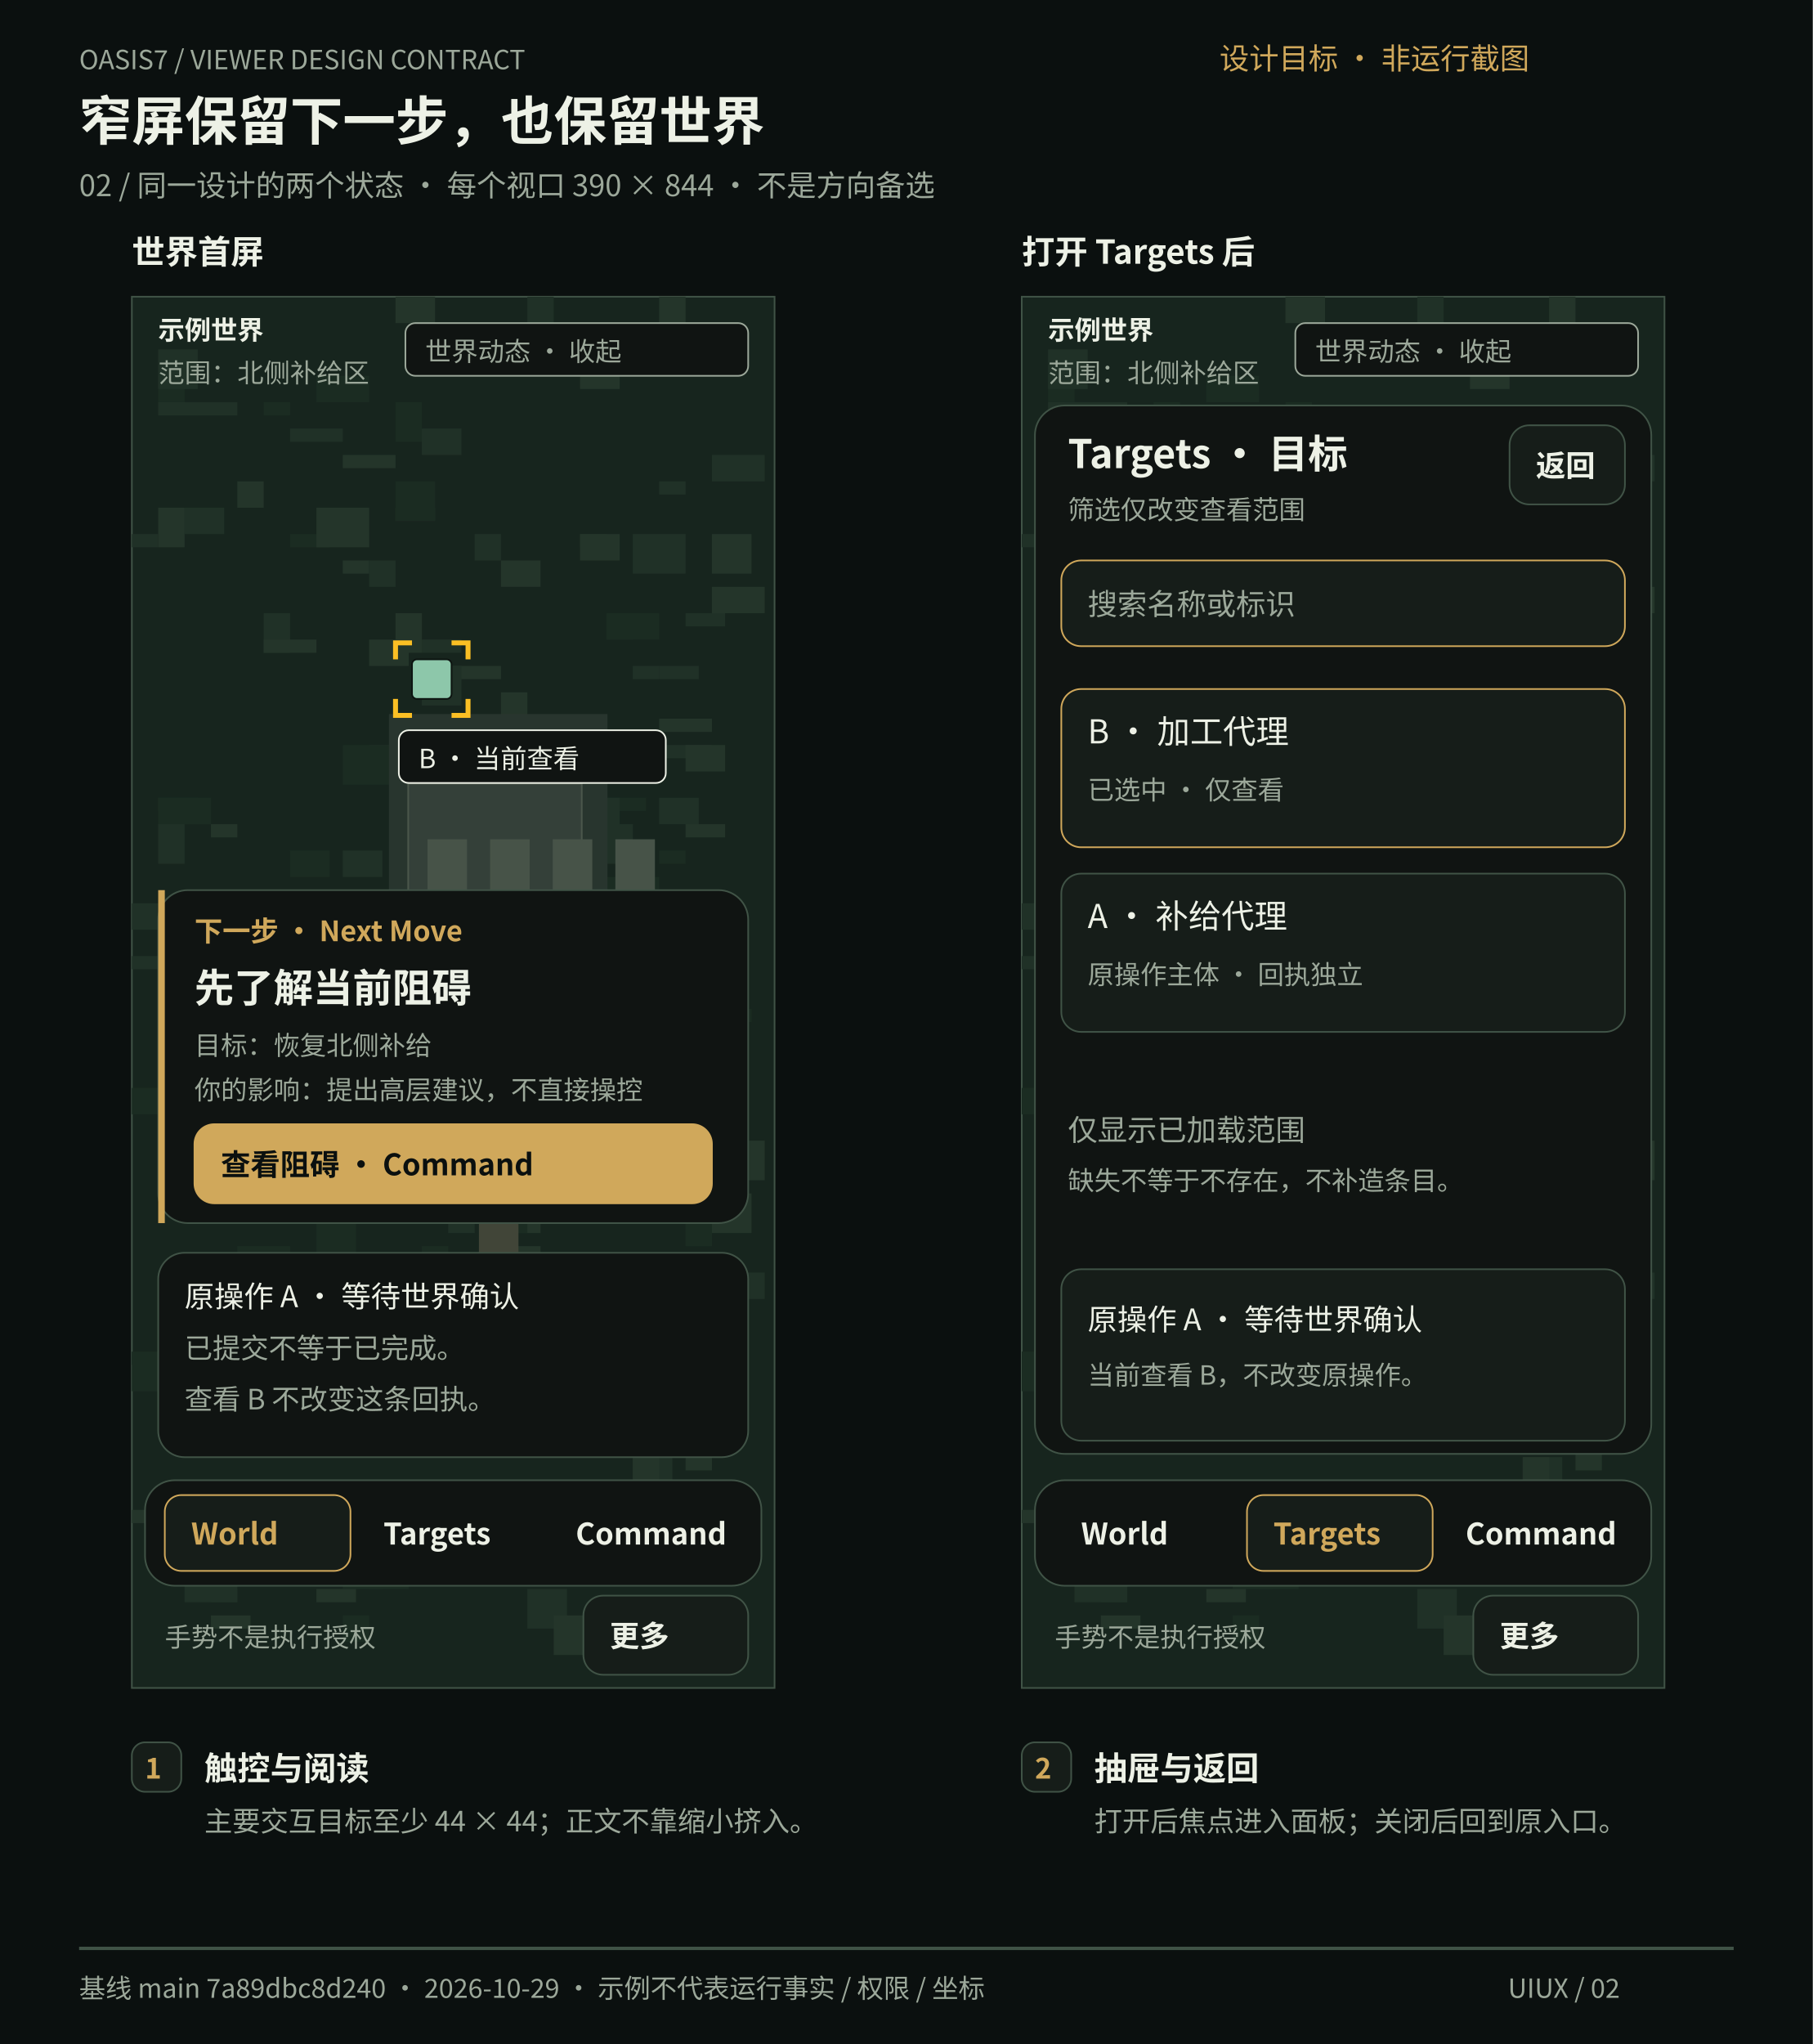
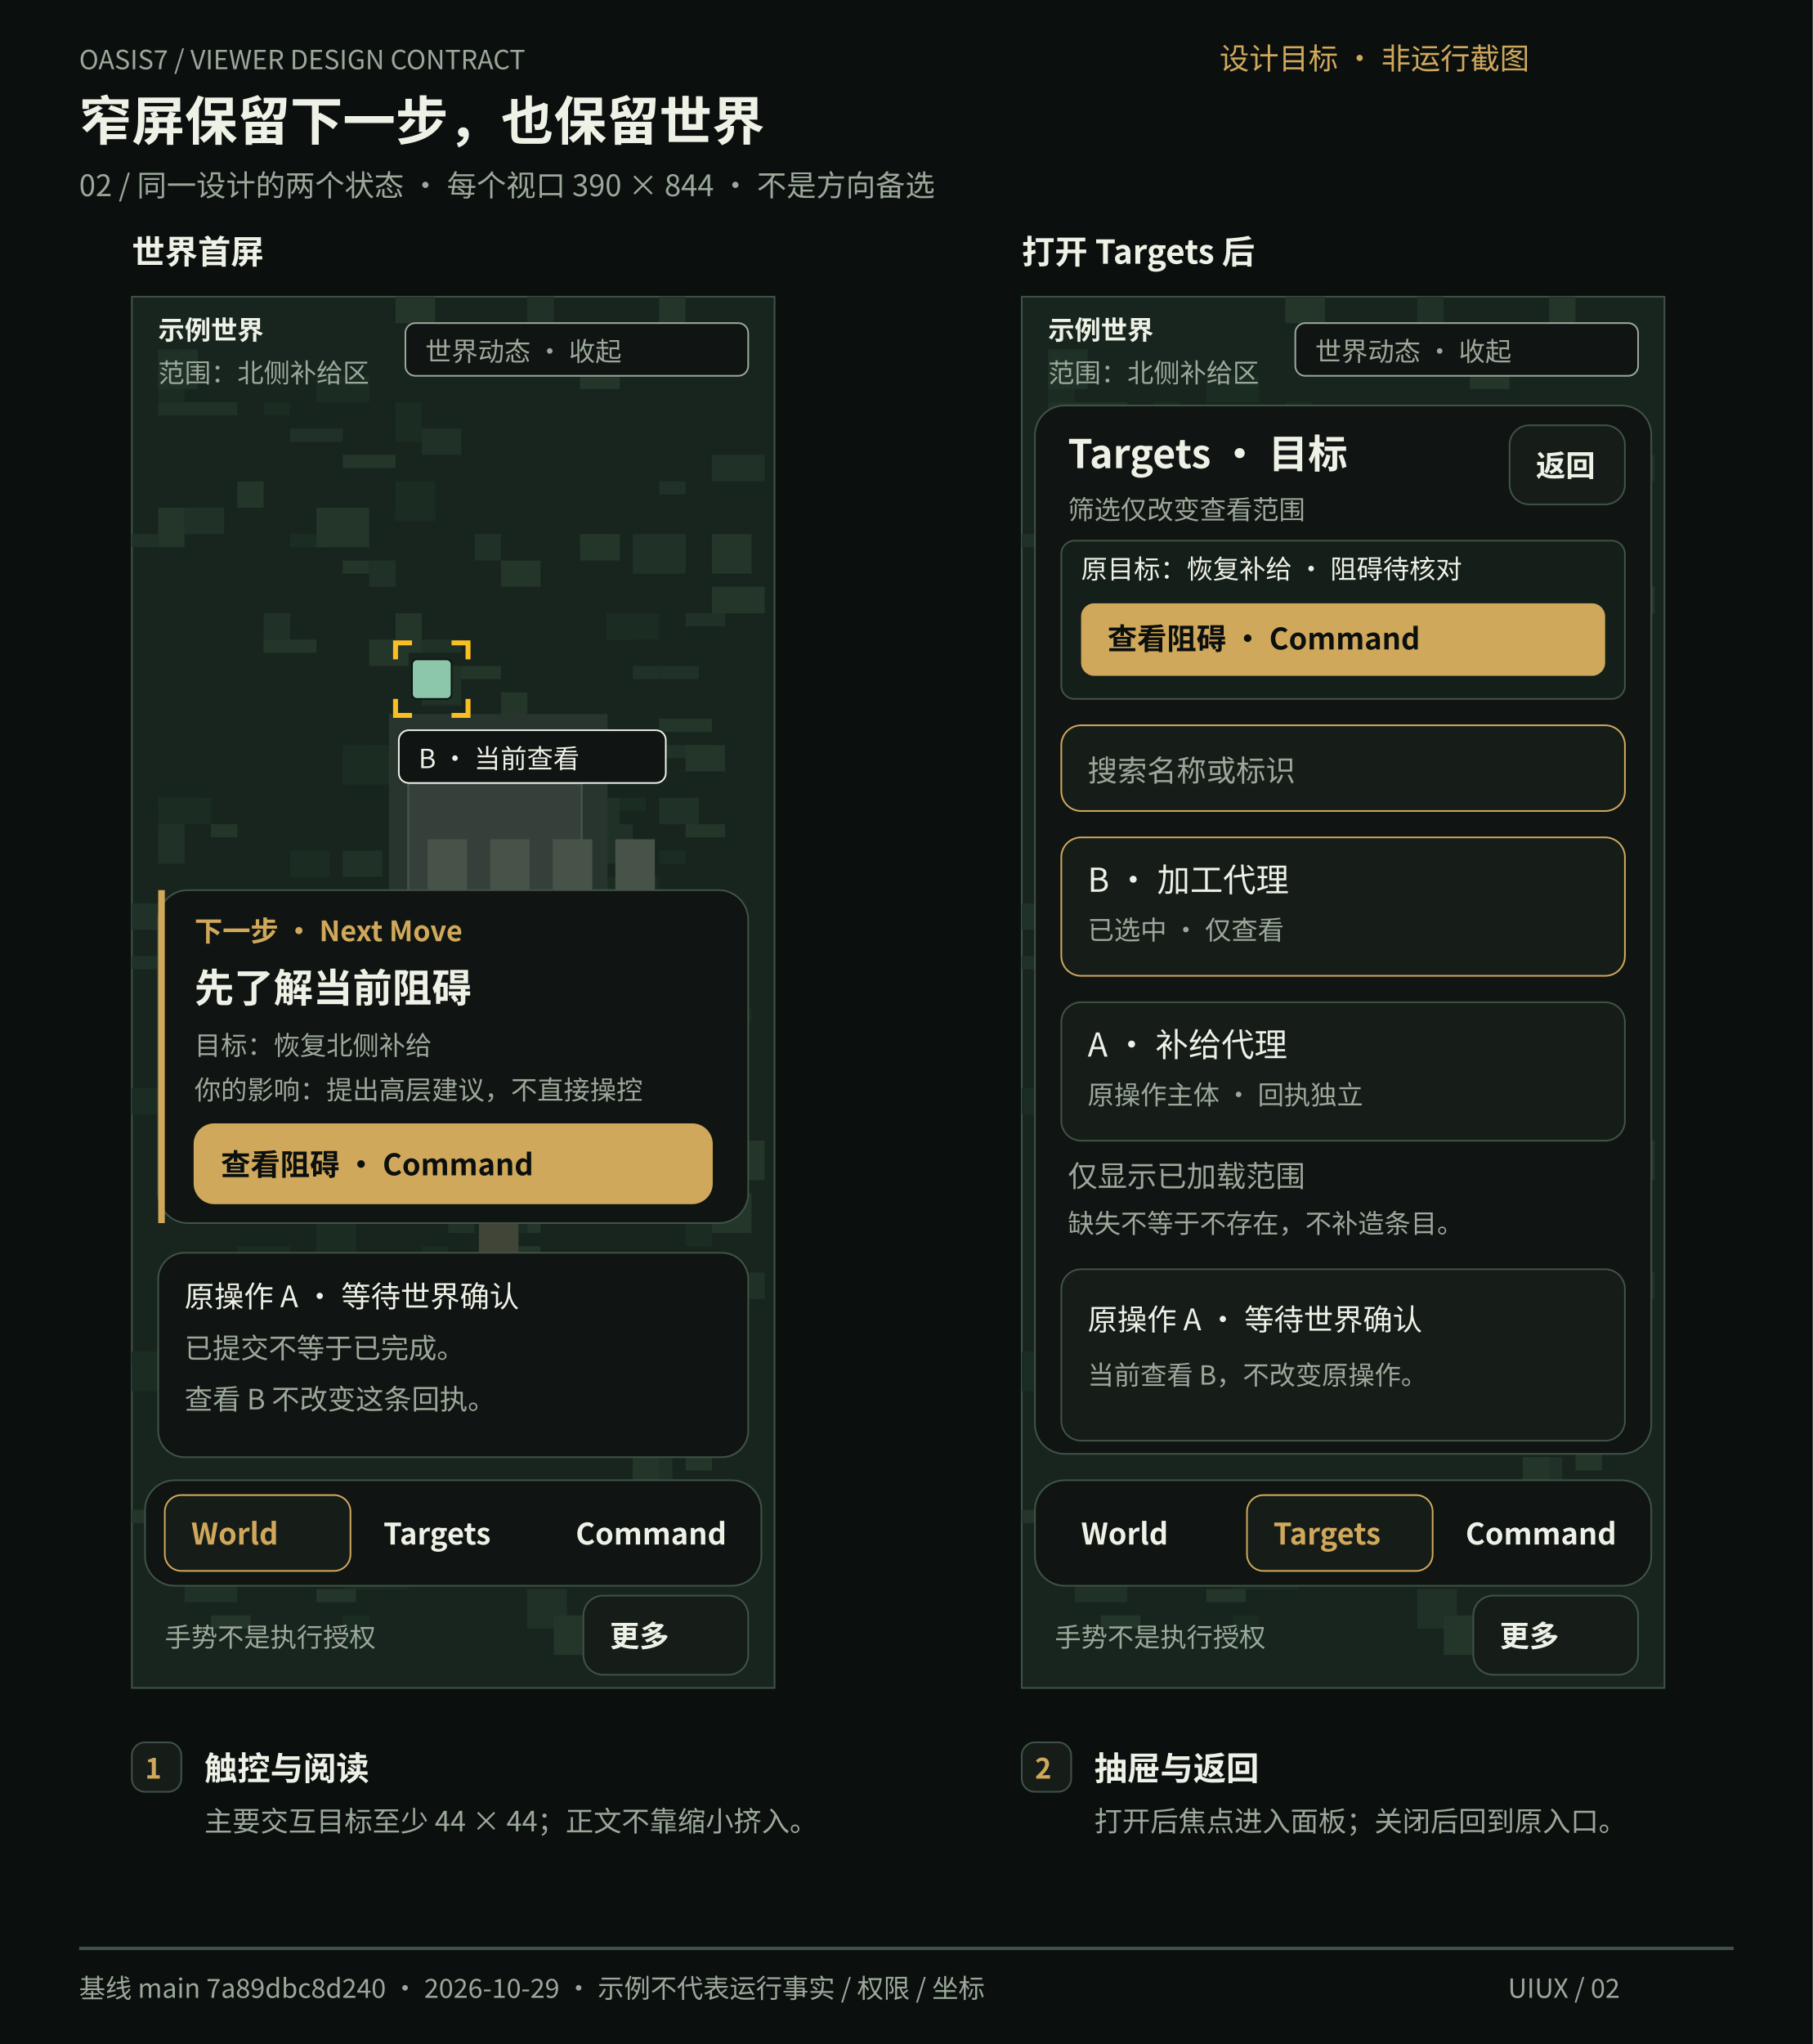
<svg xmlns="http://www.w3.org/2000/svg" width="1100" height="1240" viewBox="0 0 1100 1240" role="img" aria-labelledby="title desc">
  <rect width="100%" height="100%" fill="#0b100f" />
  <g font-family="Noto Sans CJK SC, Noto Sans, sans-serif">
    <text x="48" y="42" font-size="16" fill="#9ca89a" font-weight="400">OASIS7  /  VIEWER DESIGN CONTRACT</text>
    <text x="48" y="85" font-size="32" fill="#edf1e6" font-weight="600">窄屏保留下一步，也保留世界</text>
    <text x="48" y="119" font-size="18" fill="#9ca89a" font-weight="400">02 / 同一设计的两个状态 · 每个视口 390 × 844 · 不是方向备选</text>
    <text x="740" y="42" font-size="18" fill="#d0a85b" font-weight="400">设计目标 · 非运行截图</text>
    <rect x="80" y="180" width="390" height="844" rx="0" fill="#17251e" stroke="#405346" />
    <rect x="80" y="660" width="16" height="16" rx="0" fill="#1b2c22" stroke="none" />
    <rect x="416" y="212" width="16" height="8" rx="0" fill="#24352a" stroke="none" />
    <rect x="192" y="900" width="16" height="8" rx="0" fill="#24352a" stroke="none" />
    <rect x="96" y="852" width="16" height="8" rx="0" fill="#1b2c22" stroke="none" />
    <rect x="352" y="916" width="24" height="24" rx="0" fill="#203127" stroke="none" />
    <rect x="176" y="772" width="16" height="8" rx="0" fill="#1b2c22" stroke="none" />
    <rect x="272" y="516" width="16" height="8" rx="0" fill="#203127" stroke="none" />
    <rect x="272" y="548" width="32" height="8" rx="0" fill="#1b2c22" stroke="none" />
    <rect x="176" y="596" width="32" height="24" rx="0" fill="#24352a" stroke="none" />
    <rect x="96" y="228" width="16" height="16" rx="0" fill="#1b2c22" stroke="none" />
    <rect x="176" y="324" width="24" height="8" rx="0" fill="#1b2c22" stroke="none" />
    <rect x="336" y="628" width="32" height="8" rx="0" fill="#1b2c22" stroke="none" />
    <rect x="288" y="916" width="24" height="8" rx="0" fill="#203127" stroke="none" />
    <rect x="400" y="404" width="24" height="8" rx="0" fill="#203127" stroke="none" />
    <rect x="240" y="468" width="24" height="24" rx="0" fill="#203127" stroke="none" />
    <rect x="320" y="836" width="32" height="16" rx="0" fill="#1b2c22" stroke="none" />
    <rect x="128" y="980" width="24" height="8" rx="0" fill="#24352a" stroke="none" />
    <rect x="384" y="724" width="32" height="16" rx="0" fill="#1b2c22" stroke="none" />
    <rect x="160" y="372" width="16" height="24" rx="0" fill="#203127" stroke="none" />
    <rect x="432" y="276" width="32" height="16" rx="0" fill="#203127" stroke="none" />
    <rect x="224" y="836" width="16" height="8" rx="0" fill="#203127" stroke="none" />
    <rect x="176" y="516" width="24" height="16" rx="0" fill="#1b2c22" stroke="none" />
    <rect x="352" y="900" width="16" height="16" rx="0" fill="#1b2c22" stroke="none" />
    <rect x="400" y="292" width="16" height="8" rx="0" fill="#203127" stroke="none" />
    <rect x="160" y="900" width="16" height="16" rx="0" fill="#1b2c22" stroke="none" />
    <rect x="320" y="804" width="32" height="16" rx="0" fill="#203127" stroke="none" />
    <rect x="384" y="676" width="32" height="24" rx="0" fill="#1b2c22" stroke="none" />
    <rect x="128" y="676" width="16" height="24" rx="0" fill="#24352a" stroke="none" />
    <rect x="432" y="676" width="16" height="16" rx="0" fill="#203127" stroke="none" />
    <rect x="320" y="532" width="16" height="8" rx="0" fill="#1b2c22" stroke="none" />
    <rect x="272" y="772" width="24" height="16" rx="0" fill="#1b2c22" stroke="none" />
    <rect x="96" y="308" width="16" height="24" rx="0" fill="#24352a" stroke="none" />
    <rect x="96" y="804" width="16" height="8" rx="0" fill="#203127" stroke="none" />
    <rect x="432" y="356" width="32" height="16" rx="0" fill="#24352a" stroke="none" />
    <rect x="432" y="692" width="32" height="24" rx="0" fill="#24352a" stroke="none" />
    <rect x="272" y="404" width="32" height="8" rx="0" fill="#24352a" stroke="none" />
    <rect x="384" y="644" width="24" height="24" rx="0" fill="#203127" stroke="none" />
    <rect x="240" y="308" width="24" height="8" rx="0" fill="#24352a" stroke="none" />
    <rect x="256" y="932" width="16" height="16" rx="0" fill="#24352a" stroke="none" />
    <rect x="272" y="772" width="16" height="8" rx="0" fill="#24352a" stroke="none" />
    <rect x="128" y="916" width="24" height="8" rx="0" fill="#1b2c22" stroke="none" />
    <rect x="192" y="564" width="24" height="8" rx="0" fill="#203127" stroke="none" />
    <rect x="224" y="724" width="32" height="8" rx="0" fill="#203127" stroke="none" />
    <rect x="96" y="212" width="24" height="24" rx="0" fill="#203127" stroke="none" />
    <rect x="208" y="724" width="16" height="16" rx="0" fill="#24352a" stroke="none" />
    <rect x="256" y="388" width="24" height="8" rx="0" fill="#203127" stroke="none" />
    <rect x="272" y="900" width="16" height="8" rx="0" fill="#1b2c22" stroke="none" />
    <rect x="240" y="532" width="24" height="24" rx="0" fill="#203127" stroke="none" />
    <rect x="128" y="964" width="16" height="8" rx="0" fill="#1b2c22" stroke="none" />
    <rect x="384" y="884" width="24" height="16" rx="0" fill="#203127" stroke="none" />
    <rect x="400" y="452" width="32" height="8" rx="0" fill="#203127" stroke="none" />
    <rect x="96" y="244" width="24" height="8" rx="0" fill="#203127" stroke="none" />
    <rect x="320" y="180" width="16" height="16" rx="0" fill="#203127" stroke="none" />
    <rect x="208" y="948" width="24" height="16" rx="0" fill="#1b2c22" stroke="none" />
    <rect x="368" y="484" width="24" height="8" rx="0" fill="#1b2c22" stroke="none" />
    <rect x="384" y="324" width="32" height="24" rx="0" fill="#203127" stroke="none" />
    <rect x="128" y="852" width="32" height="24" rx="0" fill="#1b2c22" stroke="none" />
    <rect x="80" y="548" width="32" height="16" rx="0" fill="#203127" stroke="none" />
    <rect x="416" y="660" width="32" height="16" rx="0" fill="#203127" stroke="none" />
    <rect x="272" y="580" width="32" height="8" rx="0" fill="#24352a" stroke="none" />
    <rect x="192" y="964" width="24" height="8" rx="0" fill="#24352a" stroke="none" />
    <rect x="192" y="900" width="16" height="8" rx="0" fill="#203127" stroke="none" />
    <rect x="416" y="500" width="24" height="8" rx="0" fill="#24352a" stroke="none" />
    <rect x="96" y="500" width="16" height="24" rx="0" fill="#203127" stroke="none" />
    <rect x="288" y="324" width="16" height="16" rx="0" fill="#203127" stroke="none" />
    <rect x="96" y="596" width="16" height="24" rx="0" fill="#203127" stroke="none" />
    <rect x="352" y="324" width="16" height="8" rx="0" fill="#203127" stroke="none" />
    <rect x="320" y="628" width="24" height="16" rx="0" fill="#203127" stroke="none" />
    <rect x="416" y="868" width="16" height="24" rx="0" fill="#24352a" stroke="none" />
    <rect x="400" y="516" width="16" height="8" rx="0" fill="#1b2c22" stroke="none" />
    <rect x="304" y="532" width="16" height="24" rx="0" fill="#203127" stroke="none" />
    <rect x="240" y="804" width="24" height="8" rx="0" fill="#203127" stroke="none" />
    <rect x="192" y="228" width="32" height="16" rx="0" fill="#1b2c22" stroke="none" />
    <rect x="288" y="628" width="24" height="8" rx="0" fill="#24352a" stroke="none" />
    <rect x="336" y="500" width="24" height="8" rx="0" fill="#24352a" stroke="none" />
    <rect x="208" y="980" width="16" height="16" rx="0" fill="#1b2c22" stroke="none" />
    <rect x="144" y="772" width="24" height="24" rx="0" fill="#1b2c22" stroke="none" />
    <rect x="144" y="836" width="24" height="16" rx="0" fill="#1b2c22" stroke="none" />
    <rect x="208" y="516" width="24" height="16" rx="0" fill="#203127" stroke="none" />
    <rect x="208" y="788" width="24" height="24" rx="0" fill="#203127" stroke="none" />
    <rect x="240" y="244" width="16" height="24" rx="0" fill="#1b2c22" stroke="none" />
    <rect x="208" y="340" width="16" height="8" rx="0" fill="#24352a" stroke="none" />
    <rect x="224" y="452" width="32" height="16" rx="0" fill="#203127" stroke="none" />
    <rect x="176" y="260" width="32" height="8" rx="0" fill="#203127" stroke="none" />
    <rect x="352" y="676" width="24" height="16" rx="0" fill="#1b2c22" stroke="none" />
    <rect x="432" y="612" width="24" height="8" rx="0" fill="#1b2c22" stroke="none" />
    <rect x="208" y="788" width="24" height="16" rx="0" fill="#203127" stroke="none" />
    <rect x="352" y="228" width="24" height="8" rx="0" fill="#24352a" stroke="none" />
    <rect x="384" y="884" width="16" height="24" rx="0" fill="#24352a" stroke="none" />
    <rect x="368" y="772" width="16" height="16" rx="0" fill="#1b2c22" stroke="none" />
    <rect x="352" y="484" width="24" height="24" rx="0" fill="#203127" stroke="none" />
    <rect x="352" y="500" width="32" height="24" rx="0" fill="#203127" stroke="none" />
    <rect x="112" y="836" width="32" height="8" rx="0" fill="#1b2c22" stroke="none" />
    <rect x="432" y="324" width="24" height="24" rx="0" fill="#24352a" stroke="none" />
    <rect x="144" y="612" width="24" height="8" rx="0" fill="#1b2c22" stroke="none" />
    <rect x="304" y="692" width="16" height="24" rx="0" fill="#24352a" stroke="none" />
    <rect x="256" y="564" width="24" height="8" rx="0" fill="#203127" stroke="none" />
    <rect x="240" y="180" width="24" height="16" rx="0" fill="#24352a" stroke="none" />
    <rect x="176" y="916" width="16" height="16" rx="0" fill="#203127" stroke="none" />
    <rect x="160" y="388" width="32" height="8" rx="0" fill="#24352a" stroke="none" />
    <rect x="304" y="772" width="24" height="16" rx="0" fill="#1b2c22" stroke="none" />
    <rect x="112" y="948" width="32" height="24" rx="0" fill="#203127" stroke="none" />
    <rect x="160" y="244" width="16" height="8" rx="0" fill="#1b2c22" stroke="none" />
    <rect x="256" y="756" width="16" height="8" rx="0" fill="#1b2c22" stroke="none" />
    <rect x="256" y="596" width="24" height="16" rx="0" fill="#24352a" stroke="none" />
    <rect x="96" y="484" width="24" height="8" rx="0" fill="#1b2c22" stroke="none" />
    <rect x="128" y="580" width="16" height="24" rx="0" fill="#203127" stroke="none" />
    <rect x="160" y="836" width="16" height="16" rx="0" fill="#1b2c22" stroke="none" />
    <rect x="352" y="324" width="24" height="16" rx="0" fill="#24352a" stroke="none" />
    <rect x="128" y="500" width="16" height="8" rx="0" fill="#24352a" stroke="none" />
    <rect x="320" y="964" width="24" height="24" rx="0" fill="#203127" stroke="none" />
    <rect x="288" y="900" width="32" height="8" rx="0" fill="#203127" stroke="none" />
    <rect x="80" y="820" width="32" height="8" rx="0" fill="#1b2c22" stroke="none" />
    <rect x="368" y="196" width="16" height="24" rx="0" fill="#24352a" stroke="none" />
    <rect x="384" y="836" width="32" height="8" rx="0" fill="#203127" stroke="none" />
    <rect x="416" y="372" width="24" height="8" rx="0" fill="#203127" stroke="none" />
    <rect x="304" y="340" width="24" height="16" rx="0" fill="#24352a" stroke="none" />
    <rect x="256" y="404" width="24" height="24" rx="0" fill="#203127" stroke="none" />
    <rect x="416" y="452" width="24" height="16" rx="0" fill="#24352a" stroke="none" />
    <rect x="400" y="564" width="16" height="16" rx="0" fill="#203127" stroke="none" />
    <rect x="368" y="724" width="32" height="8" rx="0" fill="#1b2c22" stroke="none" />
    <rect x="304" y="724" width="24" height="24" rx="0" fill="#24352a" stroke="none" />
    <rect x="320" y="596" width="16" height="24" rx="0" fill="#24352a" stroke="none" />
    <rect x="432" y="772" width="32" height="16" rx="0" fill="#203127" stroke="none" />
    <rect x="352" y="708" width="32" height="8" rx="0" fill="#1b2c22" stroke="none" />
    <rect x="192" y="692" width="32" height="8" rx="0" fill="#203127" stroke="none" />
    <rect x="224" y="948" width="24" height="16" rx="0" fill="#1b2c22" stroke="none" />
    <rect x="304" y="420" width="16" height="16" rx="0" fill="#24352a" stroke="none" />
    <rect x="192" y="580" width="16" height="24" rx="0" fill="#203127" stroke="none" />
    <rect x="192" y="308" width="32" height="24" rx="0" fill="#24352a" stroke="none" />
    <rect x="384" y="724" width="24" height="16" rx="0" fill="#1b2c22" stroke="none" />
    <rect x="208" y="452" width="32" height="24" rx="0" fill="#1b2c22" stroke="none" />
    <rect x="80" y="580" width="24" height="8" rx="0" fill="#203127" stroke="none" />
    <rect x="416" y="740" width="16" height="16" rx="0" fill="#1b2c22" stroke="none" />
    <rect x="336" y="644" width="32" height="24" rx="0" fill="#203127" stroke="none" />
    <rect x="224" y="340" width="16" height="16" rx="0" fill="#203127" stroke="none" />
    <rect x="160" y="788" width="24" height="16" rx="0" fill="#203127" stroke="none" />
    <rect x="144" y="292" width="16" height="16" rx="0" fill="#24352a" stroke="none" />
    <rect x="112" y="244" width="32" height="8" rx="0" fill="#203127" stroke="none" />
    <rect x="96" y="484" width="32" height="16" rx="0" fill="#1b2c22" stroke="none" />
    <rect x="208" y="276" width="32" height="8" rx="0" fill="#24352a" stroke="none" />
    <rect x="272" y="708" width="16" height="8" rx="0" fill="#1b2c22" stroke="none" />
    <rect x="368" y="372" width="16" height="16" rx="0" fill="#1b2c22" stroke="none" />
    <rect x="304" y="740" width="16" height="8" rx="0" fill="#1b2c22" stroke="none" />
    <rect x="112" y="308" width="24" height="16" rx="0" fill="#203127" stroke="none" />
    <rect x="240" y="292" width="24" height="24" rx="0" fill="#1b2c22" stroke="none" />
    <rect x="160" y="612" width="32" height="16" rx="0" fill="#1b2c22" stroke="none" />
    <rect x="400" y="660" width="32" height="8" rx="0" fill="#24352a" stroke="none" />
    <rect x="336" y="836" width="16" height="8" rx="0" fill="#24352a" stroke="none" />
    <rect x="368" y="532" width="32" height="24" rx="0" fill="#1b2c22" stroke="none" />
    <rect x="384" y="404" width="16" height="8" rx="0" fill="#203127" stroke="none" />
    <rect x="144" y="756" width="32" height="24" rx="0" fill="#1b2c22" stroke="none" />
    <rect x="432" y="724" width="24" height="24" rx="0" fill="#24352a" stroke="none" />
    <rect x="256" y="260" width="24" height="16" rx="0" fill="#203127" stroke="none" />
    <rect x="336" y="980" width="24" height="24" rx="0" fill="#24352a" stroke="none" />
    <rect x="384" y="580" width="32" height="16" rx="0" fill="#1b2c22" stroke="none" />
    <rect x="272" y="740" width="16" height="8" rx="0" fill="#203127" stroke="none" />
    <rect x="80" y="324" width="16" height="8" rx="0" fill="#203127" stroke="none" />
    <rect x="144" y="932" width="16" height="24" rx="0" fill="#203127" stroke="none" />
    <rect x="368" y="372" width="32" height="16" rx="0" fill="#1b2c22" stroke="none" />
    <rect x="208" y="852" width="24" height="16" rx="0" fill="#203127" stroke="none" />
    <rect x="224" y="708" width="32" height="16" rx="0" fill="#1b2c22" stroke="none" />
    <rect x="240" y="372" width="16" height="24" rx="0" fill="#24352a" stroke="none" />
    <rect x="416" y="612" width="32" height="16" rx="0" fill="#24352a" stroke="none" />
    <rect x="400" y="436" width="32" height="8" rx="0" fill="#24352a" stroke="none" />
    <rect x="192" y="740" width="24" height="24" rx="0" fill="#1b2c22" stroke="none" />
    <rect x="96" y="708" width="24" height="16" rx="0" fill="#24352a" stroke="none" />
    <rect x="336" y="516" width="32" height="16" rx="0" fill="#203127" stroke="none" />
    <rect x="256" y="692" width="24" height="24" rx="0" fill="#24352a" stroke="none" />
    <rect x="80" y="820" width="32" height="24" rx="0" fill="#1b2c22" stroke="none" />
    <rect x="304" y="756" width="24" height="8" rx="0" fill="#24352a" stroke="none" />
    <rect x="400" y="484" width="24" height="16" rx="0" fill="#203127" stroke="none" />
    <rect x="80" y="916" width="24" height="8" rx="0" fill="#24352a" stroke="none" />
    <rect x="400" y="180" width="16" height="24" rx="0" fill="#24352a" stroke="none" />
    <rect x="224" y="388" width="24" height="16" rx="0" fill="#24352a" stroke="none" />
    <rect x="236.0" y="433.2" width="132.6" height="270.08" rx="0" fill="#28352e" stroke="none" />
    <rect x="247.7" y="475.4" width="105.3" height="185.68" rx="0" fill="#344039" stroke="#4b574b" />
    <rect x="259.4" y="509.16" width="24" height="34" rx="0" fill="#475348" stroke="none" />
    <rect x="297.4" y="509.16" width="24" height="34" rx="0" fill="#475348" stroke="none" />
    <rect x="335.4" y="509.16" width="24" height="34" rx="0" fill="#475348" stroke="none" />
    <rect x="373.4" y="509.16" width="24" height="34" rx="0" fill="#475348" stroke="none" />
    <rect x="165.8" y="694.84" width="144.3" height="24" rx="0" fill="#414538" stroke="none" />
    <rect x="290.6" y="602.0" width="24" height="211.0" rx="0" fill="#414538" stroke="none" />
    <text x="80" y="160" font-size="20" fill="#edf1e6" font-weight="600">世界首屏</text>
    <text x="96" y="206" font-size="16" fill="#edf1e6" font-weight="600">示例世界</text>
    <text x="96" y="232" font-size="16" fill="#9ca89a">范围：北侧补给区</text>
    <rect x="246" y="196" width="208" height="32" rx="6" fill="#101412" stroke="#9ca89a" />
    <text x="258" y="219" font-size="16" fill="#9ca89a" font-weight="400">世界动态 · 收起</text>
    <rect x="96" y="540" width="358" height="202" rx="18" fill="#101412" stroke="#405346" />
    <rect x="96" y="540" width="4" height="202" rx="0" fill="#d0a85b" stroke="none" />
    <text x="118" y="571" font-size="17" fill="#d0a85b" font-weight="600">下一步 · Next Move</text>
    <text x="118" y="608" font-size="24" fill="#edf1e6" font-weight="600">先了解当前阻碍</text>
    <text x="118" y="640" font-size="16" fill="#9ca89a" font-weight="400">目标：恢复北侧补给</text>
    <text x="118" y="667" font-size="16" fill="#9ca89a" font-weight="400">你的影响：提出高层建议，不直接操控</text>
    <rect x="118" y="682" width="314" height="48" rx="12" fill="#d0a85b" stroke="#d0a85b" />
    <text x="134" y="713" font-size="18" fill="#0b100f" font-weight="600">查看阻碍 · Command</text>
    <path d="M250 390 H240 V400" fill="none" stroke="#fbbf24" stroke-width="3" />
    <path d="M274 390 H284 V400" fill="none" stroke="#fbbf24" stroke-width="3" />
    <path d="M250 434 H240 V424" fill="none" stroke="#fbbf24" stroke-width="3" />
    <path d="M274 434 H284 V424" fill="none" stroke="#fbbf24" stroke-width="3" />
    <rect x="250" y="400" width="24" height="24" rx="3" fill="#8dc7aa" stroke="#0d1411" />
    <rect x="242" y="443" width="162" height="32" rx="6" fill="#101412" stroke="#edf1e6" />
    <text x="254" y="466" font-size="16" fill="#edf1e6" font-weight="400">B · 当前查看</text>
    <rect x="96" y="760" width="358" height="124" rx="16" fill="#101412" stroke="#405346" />
    <text x="112" y="793" font-size="18" fill="#edf1e6" font-weight="400">原操作 A · 等待世界确认</text>
    <text x="112" y="824" font-size="17" fill="#9ca89a" font-weight="400">已提交不等于已完成。</text>
    <text x="112" y="855" font-size="17" fill="#9ca89a" font-weight="400">查看 B 不改变这条回执。</text>
    <rect x="88" y="898" width="374" height="64" rx="18" fill="#101412" stroke="#405346" />
    <rect x="100.0" y="907" width="112.667" height="46" rx="10" fill="#161d19" stroke="#d0a85b" />
    <text x="116.0" y="937" font-size="18" fill="#d0a85b" font-weight="600">World</text>
    <text x="232.667" y="937" font-size="18" fill="#edf1e6" font-weight="600">Targets</text>
    <text x="349.333" y="937" font-size="18" fill="#edf1e6" font-weight="600">Command</text>
    <rect x="354" y="968" width="100" height="48" rx="12" fill="#161d19" stroke="#405346" />
    <text x="370" y="999" font-size="18" fill="#edf1e6" font-weight="600">更多</text>
    <text x="100" y="999" font-size="16" fill="#9ca89a" font-weight="400">手势不是执行授权</text>
    <rect x="620" y="180" width="390" height="844" rx="0" fill="#17251e" stroke="#405346" />
    <rect x="620" y="660" width="16" height="16" rx="0" fill="#1b2c22" stroke="none" />
    <rect x="956" y="212" width="16" height="8" rx="0" fill="#24352a" stroke="none" />
    <rect x="732" y="900" width="16" height="8" rx="0" fill="#24352a" stroke="none" />
    <rect x="636" y="852" width="16" height="8" rx="0" fill="#1b2c22" stroke="none" />
    <rect x="892" y="916" width="24" height="24" rx="0" fill="#203127" stroke="none" />
    <rect x="716" y="772" width="16" height="8" rx="0" fill="#1b2c22" stroke="none" />
    <rect x="812" y="516" width="16" height="8" rx="0" fill="#203127" stroke="none" />
    <rect x="812" y="548" width="32" height="8" rx="0" fill="#1b2c22" stroke="none" />
    <rect x="716" y="596" width="32" height="24" rx="0" fill="#24352a" stroke="none" />
    <rect x="636" y="228" width="16" height="16" rx="0" fill="#1b2c22" stroke="none" />
    <rect x="716" y="324" width="24" height="8" rx="0" fill="#1b2c22" stroke="none" />
    <rect x="876" y="628" width="32" height="8" rx="0" fill="#1b2c22" stroke="none" />
    <rect x="828" y="916" width="24" height="8" rx="0" fill="#203127" stroke="none" />
    <rect x="940" y="404" width="24" height="8" rx="0" fill="#203127" stroke="none" />
    <rect x="780" y="468" width="24" height="24" rx="0" fill="#203127" stroke="none" />
    <rect x="860" y="836" width="32" height="16" rx="0" fill="#1b2c22" stroke="none" />
    <rect x="668" y="980" width="24" height="8" rx="0" fill="#24352a" stroke="none" />
    <rect x="924" y="724" width="32" height="16" rx="0" fill="#1b2c22" stroke="none" />
    <rect x="700" y="372" width="16" height="24" rx="0" fill="#203127" stroke="none" />
    <rect x="972" y="276" width="32" height="16" rx="0" fill="#203127" stroke="none" />
    <rect x="764" y="836" width="16" height="8" rx="0" fill="#203127" stroke="none" />
    <rect x="716" y="516" width="24" height="16" rx="0" fill="#1b2c22" stroke="none" />
    <rect x="892" y="900" width="16" height="16" rx="0" fill="#1b2c22" stroke="none" />
    <rect x="940" y="292" width="16" height="8" rx="0" fill="#203127" stroke="none" />
    <rect x="700" y="900" width="16" height="16" rx="0" fill="#1b2c22" stroke="none" />
    <rect x="860" y="804" width="32" height="16" rx="0" fill="#203127" stroke="none" />
    <rect x="924" y="676" width="32" height="24" rx="0" fill="#1b2c22" stroke="none" />
    <rect x="668" y="676" width="16" height="24" rx="0" fill="#24352a" stroke="none" />
    <rect x="972" y="676" width="16" height="16" rx="0" fill="#203127" stroke="none" />
    <rect x="860" y="532" width="16" height="8" rx="0" fill="#1b2c22" stroke="none" />
    <rect x="812" y="772" width="24" height="16" rx="0" fill="#1b2c22" stroke="none" />
    <rect x="636" y="308" width="16" height="24" rx="0" fill="#24352a" stroke="none" />
    <rect x="636" y="804" width="16" height="8" rx="0" fill="#203127" stroke="none" />
    <rect x="972" y="356" width="32" height="16" rx="0" fill="#24352a" stroke="none" />
    <rect x="972" y="692" width="32" height="24" rx="0" fill="#24352a" stroke="none" />
    <rect x="812" y="404" width="32" height="8" rx="0" fill="#24352a" stroke="none" />
    <rect x="924" y="644" width="24" height="24" rx="0" fill="#203127" stroke="none" />
    <rect x="780" y="308" width="24" height="8" rx="0" fill="#24352a" stroke="none" />
    <rect x="796" y="932" width="16" height="16" rx="0" fill="#24352a" stroke="none" />
    <rect x="812" y="772" width="16" height="8" rx="0" fill="#24352a" stroke="none" />
    <rect x="668" y="916" width="24" height="8" rx="0" fill="#1b2c22" stroke="none" />
    <rect x="732" y="564" width="24" height="8" rx="0" fill="#203127" stroke="none" />
    <rect x="764" y="724" width="32" height="8" rx="0" fill="#203127" stroke="none" />
    <rect x="636" y="212" width="24" height="24" rx="0" fill="#203127" stroke="none" />
    <rect x="748" y="724" width="16" height="16" rx="0" fill="#24352a" stroke="none" />
    <rect x="796" y="388" width="24" height="8" rx="0" fill="#203127" stroke="none" />
    <rect x="812" y="900" width="16" height="8" rx="0" fill="#1b2c22" stroke="none" />
    <rect x="780" y="532" width="24" height="24" rx="0" fill="#203127" stroke="none" />
    <rect x="668" y="964" width="16" height="8" rx="0" fill="#1b2c22" stroke="none" />
    <rect x="924" y="884" width="24" height="16" rx="0" fill="#203127" stroke="none" />
    <rect x="940" y="452" width="32" height="8" rx="0" fill="#203127" stroke="none" />
    <rect x="636" y="244" width="24" height="8" rx="0" fill="#203127" stroke="none" />
    <rect x="860" y="180" width="16" height="16" rx="0" fill="#203127" stroke="none" />
    <rect x="748" y="948" width="24" height="16" rx="0" fill="#1b2c22" stroke="none" />
    <rect x="908" y="484" width="24" height="8" rx="0" fill="#1b2c22" stroke="none" />
    <rect x="924" y="324" width="32" height="24" rx="0" fill="#203127" stroke="none" />
    <rect x="668" y="852" width="32" height="24" rx="0" fill="#1b2c22" stroke="none" />
    <rect x="620" y="548" width="32" height="16" rx="0" fill="#203127" stroke="none" />
    <rect x="956" y="660" width="32" height="16" rx="0" fill="#203127" stroke="none" />
    <rect x="812" y="580" width="32" height="8" rx="0" fill="#24352a" stroke="none" />
    <rect x="732" y="964" width="24" height="8" rx="0" fill="#24352a" stroke="none" />
    <rect x="732" y="900" width="16" height="8" rx="0" fill="#203127" stroke="none" />
    <rect x="956" y="500" width="24" height="8" rx="0" fill="#24352a" stroke="none" />
    <rect x="636" y="500" width="16" height="24" rx="0" fill="#203127" stroke="none" />
    <rect x="828" y="324" width="16" height="16" rx="0" fill="#203127" stroke="none" />
    <rect x="636" y="596" width="16" height="24" rx="0" fill="#203127" stroke="none" />
    <rect x="892" y="324" width="16" height="8" rx="0" fill="#203127" stroke="none" />
    <rect x="860" y="628" width="24" height="16" rx="0" fill="#203127" stroke="none" />
    <rect x="956" y="868" width="16" height="24" rx="0" fill="#24352a" stroke="none" />
    <rect x="940" y="516" width="16" height="8" rx="0" fill="#1b2c22" stroke="none" />
    <rect x="844" y="532" width="16" height="24" rx="0" fill="#203127" stroke="none" />
    <rect x="780" y="804" width="24" height="8" rx="0" fill="#203127" stroke="none" />
    <rect x="732" y="228" width="32" height="16" rx="0" fill="#1b2c22" stroke="none" />
    <rect x="828" y="628" width="24" height="8" rx="0" fill="#24352a" stroke="none" />
    <rect x="876" y="500" width="24" height="8" rx="0" fill="#24352a" stroke="none" />
    <rect x="748" y="980" width="16" height="16" rx="0" fill="#1b2c22" stroke="none" />
    <rect x="684" y="772" width="24" height="24" rx="0" fill="#1b2c22" stroke="none" />
    <rect x="684" y="836" width="24" height="16" rx="0" fill="#1b2c22" stroke="none" />
    <rect x="748" y="516" width="24" height="16" rx="0" fill="#203127" stroke="none" />
    <rect x="748" y="788" width="24" height="24" rx="0" fill="#203127" stroke="none" />
    <rect x="780" y="244" width="16" height="24" rx="0" fill="#1b2c22" stroke="none" />
-     <rect x="748" y="340" width="16" height="8" rx="0" fill="#24352a" stroke="none" />
+     <rect x="748" y="440" width="16" height="8" rx="0" fill="#24352a" stroke="none" />
    <rect x="764" y="452" width="32" height="16" rx="0" fill="#203127" stroke="none" />
    <rect x="716" y="260" width="32" height="8" rx="0" fill="#203127" stroke="none" />
    <rect x="892" y="676" width="24" height="16" rx="0" fill="#1b2c22" stroke="none" />
    <rect x="972" y="612" width="24" height="8" rx="0" fill="#1b2c22" stroke="none" />
    <rect x="748" y="788" width="24" height="16" rx="0" fill="#203127" stroke="none" />
    <rect x="892" y="228" width="24" height="8" rx="0" fill="#24352a" stroke="none" />
    <rect x="924" y="884" width="16" height="24" rx="0" fill="#24352a" stroke="none" />
    <rect x="908" y="772" width="16" height="16" rx="0" fill="#1b2c22" stroke="none" />
    <rect x="892" y="484" width="24" height="24" rx="0" fill="#203127" stroke="none" />
    <rect x="892" y="500" width="32" height="24" rx="0" fill="#203127" stroke="none" />
    <rect x="652" y="836" width="32" height="8" rx="0" fill="#1b2c22" stroke="none" />
    <rect x="972" y="324" width="24" height="24" rx="0" fill="#24352a" stroke="none" />
    <rect x="684" y="612" width="24" height="8" rx="0" fill="#1b2c22" stroke="none" />
    <rect x="844" y="692" width="16" height="24" rx="0" fill="#24352a" stroke="none" />
    <rect x="796" y="564" width="24" height="8" rx="0" fill="#203127" stroke="none" />
    <rect x="780" y="180" width="24" height="16" rx="0" fill="#24352a" stroke="none" />
    <rect x="716" y="916" width="16" height="16" rx="0" fill="#203127" stroke="none" />
    <rect x="700" y="388" width="32" height="8" rx="0" fill="#24352a" stroke="none" />
    <rect x="844" y="772" width="24" height="16" rx="0" fill="#1b2c22" stroke="none" />
    <rect x="652" y="948" width="32" height="24" rx="0" fill="#203127" stroke="none" />
    <rect x="700" y="244" width="16" height="8" rx="0" fill="#1b2c22" stroke="none" />
    <rect x="796" y="756" width="16" height="8" rx="0" fill="#1b2c22" stroke="none" />
    <rect x="796" y="596" width="24" height="16" rx="0" fill="#24352a" stroke="none" />
    <rect x="636" y="484" width="24" height="8" rx="0" fill="#1b2c22" stroke="none" />
    <rect x="668" y="580" width="16" height="24" rx="0" fill="#203127" stroke="none" />
    <rect x="700" y="836" width="16" height="16" rx="0" fill="#1b2c22" stroke="none" />
    <rect x="892" y="324" width="24" height="16" rx="0" fill="#24352a" stroke="none" />
    <rect x="668" y="500" width="16" height="8" rx="0" fill="#24352a" stroke="none" />
    <rect x="860" y="964" width="24" height="24" rx="0" fill="#203127" stroke="none" />
    <rect x="828" y="900" width="32" height="8" rx="0" fill="#203127" stroke="none" />
    <rect x="620" y="820" width="32" height="8" rx="0" fill="#1b2c22" stroke="none" />
    <rect x="908" y="196" width="16" height="24" rx="0" fill="#24352a" stroke="none" />
    <rect x="924" y="836" width="32" height="8" rx="0" fill="#203127" stroke="none" />
    <rect x="956" y="372" width="24" height="8" rx="0" fill="#203127" stroke="none" />
-     <rect x="844" y="340" width="24" height="16" rx="0" fill="#24352a" stroke="none" />
+     <rect x="844" y="440" width="24" height="16" rx="0" fill="#24352a" stroke="none" />
    <rect x="796" y="404" width="24" height="24" rx="0" fill="#203127" stroke="none" />
    <rect x="956" y="452" width="24" height="16" rx="0" fill="#24352a" stroke="none" />
    <rect x="940" y="564" width="16" height="16" rx="0" fill="#203127" stroke="none" />
    <rect x="908" y="724" width="32" height="8" rx="0" fill="#1b2c22" stroke="none" />
    <rect x="844" y="724" width="24" height="24" rx="0" fill="#24352a" stroke="none" />
    <rect x="860" y="596" width="16" height="24" rx="0" fill="#24352a" stroke="none" />
    <rect x="972" y="772" width="32" height="16" rx="0" fill="#203127" stroke="none" />
    <rect x="892" y="708" width="32" height="8" rx="0" fill="#1b2c22" stroke="none" />
    <rect x="732" y="692" width="32" height="8" rx="0" fill="#203127" stroke="none" />
    <rect x="764" y="948" width="24" height="16" rx="0" fill="#1b2c22" stroke="none" />
    <rect x="844" y="420" width="16" height="16" rx="0" fill="#24352a" stroke="none" />
    <rect x="732" y="580" width="16" height="24" rx="0" fill="#203127" stroke="none" />
    <rect x="732" y="308" width="32" height="24" rx="0" fill="#24352a" stroke="none" />
    <rect x="924" y="724" width="24" height="16" rx="0" fill="#1b2c22" stroke="none" />
    <rect x="748" y="452" width="32" height="24" rx="0" fill="#1b2c22" stroke="none" />
    <rect x="620" y="580" width="24" height="8" rx="0" fill="#203127" stroke="none" />
    <rect x="956" y="740" width="16" height="16" rx="0" fill="#1b2c22" stroke="none" />
    <rect x="876" y="644" width="32" height="24" rx="0" fill="#203127" stroke="none" />
-     <rect x="764" y="340" width="16" height="16" rx="0" fill="#203127" stroke="none" />
+     <rect x="764" y="440" width="16" height="16" rx="0" fill="#203127" stroke="none" />
    <rect x="700" y="788" width="24" height="16" rx="0" fill="#203127" stroke="none" />
    <rect x="684" y="292" width="16" height="16" rx="0" fill="#24352a" stroke="none" />
    <rect x="652" y="244" width="32" height="8" rx="0" fill="#203127" stroke="none" />
    <rect x="636" y="484" width="32" height="16" rx="0" fill="#1b2c22" stroke="none" />
    <rect x="748" y="276" width="32" height="8" rx="0" fill="#24352a" stroke="none" />
    <rect x="812" y="708" width="16" height="8" rx="0" fill="#1b2c22" stroke="none" />
    <rect x="908" y="372" width="16" height="16" rx="0" fill="#1b2c22" stroke="none" />
    <rect x="844" y="740" width="16" height="8" rx="0" fill="#1b2c22" stroke="none" />
    <rect x="652" y="308" width="24" height="16" rx="0" fill="#203127" stroke="none" />
    <rect x="780" y="292" width="24" height="24" rx="0" fill="#1b2c22" stroke="none" />
    <rect x="700" y="612" width="32" height="16" rx="0" fill="#1b2c22" stroke="none" />
    <rect x="940" y="660" width="32" height="8" rx="0" fill="#24352a" stroke="none" />
    <rect x="876" y="836" width="16" height="8" rx="0" fill="#24352a" stroke="none" />
    <rect x="908" y="532" width="32" height="24" rx="0" fill="#1b2c22" stroke="none" />
    <rect x="924" y="404" width="16" height="8" rx="0" fill="#203127" stroke="none" />
    <rect x="684" y="756" width="32" height="24" rx="0" fill="#1b2c22" stroke="none" />
    <rect x="972" y="724" width="24" height="24" rx="0" fill="#24352a" stroke="none" />
    <rect x="796" y="260" width="24" height="16" rx="0" fill="#203127" stroke="none" />
    <rect x="876" y="980" width="24" height="24" rx="0" fill="#24352a" stroke="none" />
    <rect x="924" y="580" width="32" height="16" rx="0" fill="#1b2c22" stroke="none" />
    <rect x="812" y="740" width="16" height="8" rx="0" fill="#203127" stroke="none" />
    <rect x="620" y="324" width="16" height="8" rx="0" fill="#203127" stroke="none" />
    <rect x="684" y="932" width="16" height="24" rx="0" fill="#203127" stroke="none" />
    <rect x="908" y="372" width="32" height="16" rx="0" fill="#1b2c22" stroke="none" />
    <rect x="748" y="852" width="24" height="16" rx="0" fill="#203127" stroke="none" />
    <rect x="764" y="708" width="32" height="16" rx="0" fill="#1b2c22" stroke="none" />
    <rect x="780" y="372" width="16" height="24" rx="0" fill="#24352a" stroke="none" />
    <rect x="956" y="612" width="32" height="16" rx="0" fill="#24352a" stroke="none" />
    <rect x="940" y="436" width="32" height="8" rx="0" fill="#24352a" stroke="none" />
    <rect x="732" y="740" width="24" height="24" rx="0" fill="#1b2c22" stroke="none" />
    <rect x="636" y="708" width="24" height="16" rx="0" fill="#24352a" stroke="none" />
    <rect x="876" y="516" width="32" height="16" rx="0" fill="#203127" stroke="none" />
    <rect x="796" y="692" width="24" height="24" rx="0" fill="#24352a" stroke="none" />
    <rect x="620" y="820" width="32" height="24" rx="0" fill="#1b2c22" stroke="none" />
    <rect x="844" y="756" width="24" height="8" rx="0" fill="#24352a" stroke="none" />
    <rect x="940" y="484" width="24" height="16" rx="0" fill="#203127" stroke="none" />
    <rect x="620" y="916" width="24" height="8" rx="0" fill="#24352a" stroke="none" />
    <rect x="940" y="180" width="16" height="24" rx="0" fill="#24352a" stroke="none" />
    <rect x="764" y="388" width="24" height="16" rx="0" fill="#24352a" stroke="none" />
    <rect x="776.0" y="433.2" width="132.6" height="270.08" rx="0" fill="#28352e" stroke="none" />
    <rect x="787.7" y="475.4" width="105.3" height="185.68" rx="0" fill="#344039" stroke="#4b574b" />
    <rect x="799.4" y="509.16" width="24" height="34" rx="0" fill="#475348" stroke="none" />
    <rect x="837.4" y="509.16" width="24" height="34" rx="0" fill="#475348" stroke="none" />
    <rect x="875.4" y="509.16" width="24" height="34" rx="0" fill="#475348" stroke="none" />
    <rect x="913.4" y="509.16" width="24" height="34" rx="0" fill="#475348" stroke="none" />
    <rect x="705.8" y="694.84" width="144.3" height="24" rx="0" fill="#414538" stroke="none" />
    <rect x="830.6" y="602.0" width="24" height="211.0" rx="0" fill="#414538" stroke="none" />
    <text x="620" y="160" font-size="20" fill="#edf1e6" font-weight="600">打开 Targets 后</text>
    <text x="636" y="206" font-size="16" fill="#edf1e6" font-weight="600">示例世界</text>
    <text x="636" y="232" font-size="16" fill="#9ca89a">范围：北侧补给区</text>
    <rect x="786" y="196" width="208" height="32" rx="6" fill="#101412" stroke="#9ca89a" />
    <text x="798" y="219" font-size="16" fill="#9ca89a" font-weight="400">世界动态 · 收起</text>
    <rect x="628" y="246" width="374" height="636" rx="18" fill="#101412" stroke="#405346" />
    <text x="648" y="284" font-size="24" fill="#edf1e6" font-weight="600">Targets · 目标</text>
    <text x="648" y="315" font-size="16" fill="#9ca89a" font-weight="400">筛选仅改变查看范围</text>
    <rect x="916" y="258" width="70" height="48" rx="12" fill="#161d19" stroke="#405346" />
    <text x="932" y="289" font-size="18" fill="#edf1e6" font-weight="600">返回</text>
-     <rect x="644" y="340" width="342" height="52" rx="12" fill="#161d19" stroke="#d0a85b" />
-     <text x="660" y="373" font-size="18" fill="#9ca89a" font-weight="400">搜索名称或标识</text>
-     <rect x="644" y="418" width="342" height="96" rx="12" fill="#161d19" stroke="#d0a85b" />
-     <text x="660" y="451" font-size="20" fill="#edf1e6" font-weight="400">B · 加工代理</text>
-     <text x="660" y="485" font-size="16" fill="#9ca89a" font-weight="400">已选中 · 仅查看</text>
-     <rect x="644" y="530" width="342" height="96" rx="12" fill="#161d19" stroke="#405346" />
-     <text x="660" y="563" font-size="20" fill="#edf1e6" font-weight="400">A · 补给代理</text>
-     <text x="660" y="597" font-size="16" fill="#9ca89a" font-weight="400">原操作主体 · 回执独立</text>
-     <text x="648" y="692" font-size="18" fill="#9ca89a" font-weight="400">仅显示已加载范围</text>
-     <text x="648" y="722" font-size="16" fill="#9ca89a" font-weight="400">缺失不等于不存在，不补造条目。</text>
+     <rect x="644" y="440" width="342" height="52" rx="12" fill="#161d19" stroke="#d0a85b" />
+     <text x="660" y="474" font-size="18" fill="#9ca89a" font-weight="400">搜索名称或标识</text>
+     <rect x="644" y="508" width="342" height="84" rx="12" fill="#161d19" stroke="#d0a85b" />
+     <text x="660" y="541" font-size="20" fill="#edf1e6" font-weight="400">B · 加工代理</text>
+     <text x="660" y="570" font-size="16" fill="#9ca89a" font-weight="400">已选中 · 仅查看</text>
+     <rect x="644" y="608" width="342" height="84" rx="12" fill="#161d19" stroke="#405346" />
+     <text x="660" y="641" font-size="20" fill="#edf1e6" font-weight="400">A · 补给代理</text>
+     <text x="660" y="670" font-size="16" fill="#9ca89a" font-weight="400">原操作主体 · 回执独立</text>
+     <text x="648" y="720" font-size="18" fill="#9ca89a" font-weight="400">仅显示已加载范围</text>
+     <text x="648" y="748" font-size="16" fill="#9ca89a" font-weight="400">缺失不等于不存在，不补造条目。</text>
    <rect x="644" y="770" width="342" height="104" rx="12" fill="#161d19" stroke="#405346" />
    <text x="660" y="807" font-size="18" fill="#edf1e6" font-weight="400">原操作 A · 等待世界确认</text>
    <text x="660" y="840" font-size="16" fill="#9ca89a" font-weight="400">当前查看 B，不改变原操作。</text>
    <rect x="628" y="898" width="374" height="64" rx="18" fill="#101412" stroke="#405346" />
    <text x="656.0" y="937" font-size="18" fill="#edf1e6" font-weight="600">World</text>
    <rect x="756.667" y="907" width="112.667" height="46" rx="10" fill="#161d19" stroke="#d0a85b" />
    <text x="772.667" y="937" font-size="18" fill="#d0a85b" font-weight="600">Targets</text>
    <text x="889.333" y="937" font-size="18" fill="#edf1e6" font-weight="600">Command</text>
    <rect x="894" y="968" width="100" height="48" rx="12" fill="#161d19" stroke="#405346" />
    <text x="910" y="999" font-size="18" fill="#edf1e6" font-weight="600">更多</text>
    <text x="640" y="999" font-size="16" fill="#9ca89a" font-weight="400">手势不是执行授权</text>
    <rect x="80" y="1057" width="30" height="30" rx="8" fill="#161d19" stroke="#405346" />
    <text x="88" y="1079" font-size="17" fill="#d0a85b" font-weight="600">1</text>
    <text x="124" y="1080" font-size="20" fill="#edf1e6" font-weight="600">触控与阅读</text>
    <text x="124" y="1111" font-size="17" fill="#9ca89a" font-weight="400">主要交互目标至少 44 × 44；正文不靠缩小挤入。</text>
    <rect x="620" y="1057" width="30" height="30" rx="8" fill="#161d19" stroke="#405346" />
    <text x="628" y="1079" font-size="17" fill="#d0a85b" font-weight="600">2</text>
    <text x="664" y="1080" font-size="20" fill="#edf1e6" font-weight="600">抽屉与返回</text>
    <text x="664" y="1111" font-size="17" fill="#9ca89a" font-weight="400">打开后焦点进入面板；关闭后回到原入口。</text>
    <path d="M48 1182 L1052 1182" fill="none" stroke="#405346" stroke-width="2" />
    <text x="48" y="1212" font-size="16" fill="#9ca89a" font-weight="400">基线 main 7a89dbc8d240 · 2026-10-29 · 示例不代表运行事实 / 权限 / 坐标</text>
    <text x="915" y="1212" font-size="16" fill="#9ca89a" font-weight="400">UIUX / 02</text>
+     <rect x="644" y="328" width="342" height="96" rx="8" fill="#151f19" stroke="#405346" />
+     <text x="656" y="351" font-size="16" fill="#edf1e6">原目标：恢复补给 · 阻碍待核对</text>
+     <rect x="656" y="366" width="318" height="44" rx="8" fill="#d0a85b" />
+     <text x="672" y="394" font-size="18" font-weight="600" fill="#0b100f">查看阻碍 · Command</text>
  </g>
</svg>
